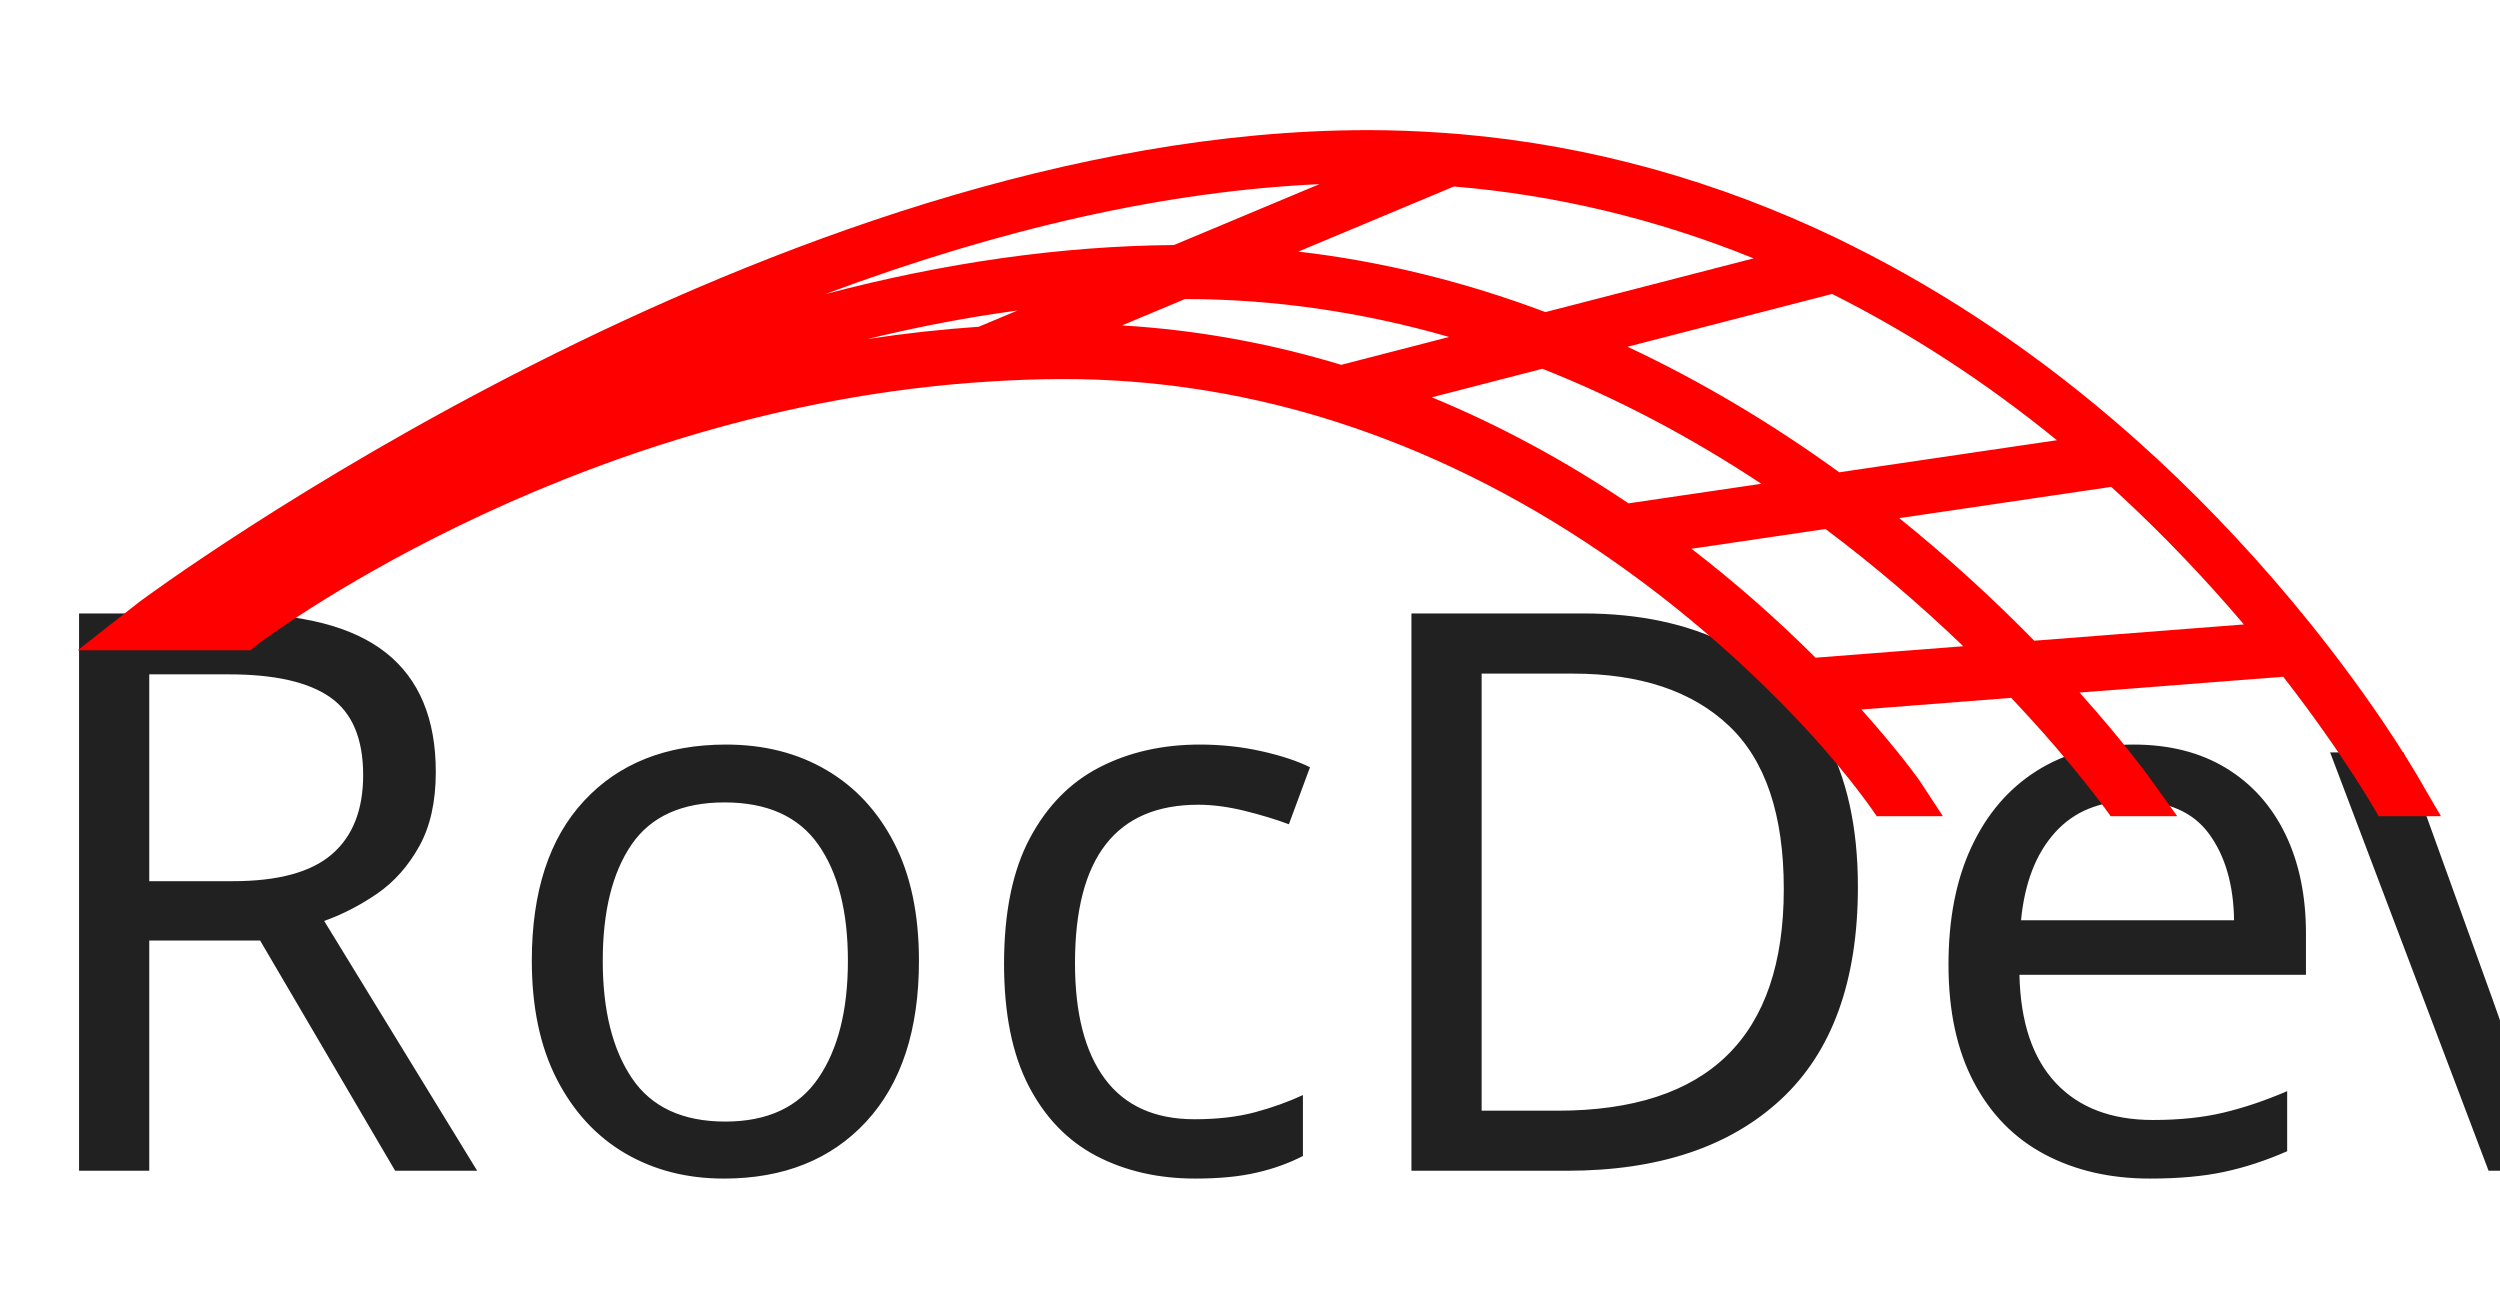
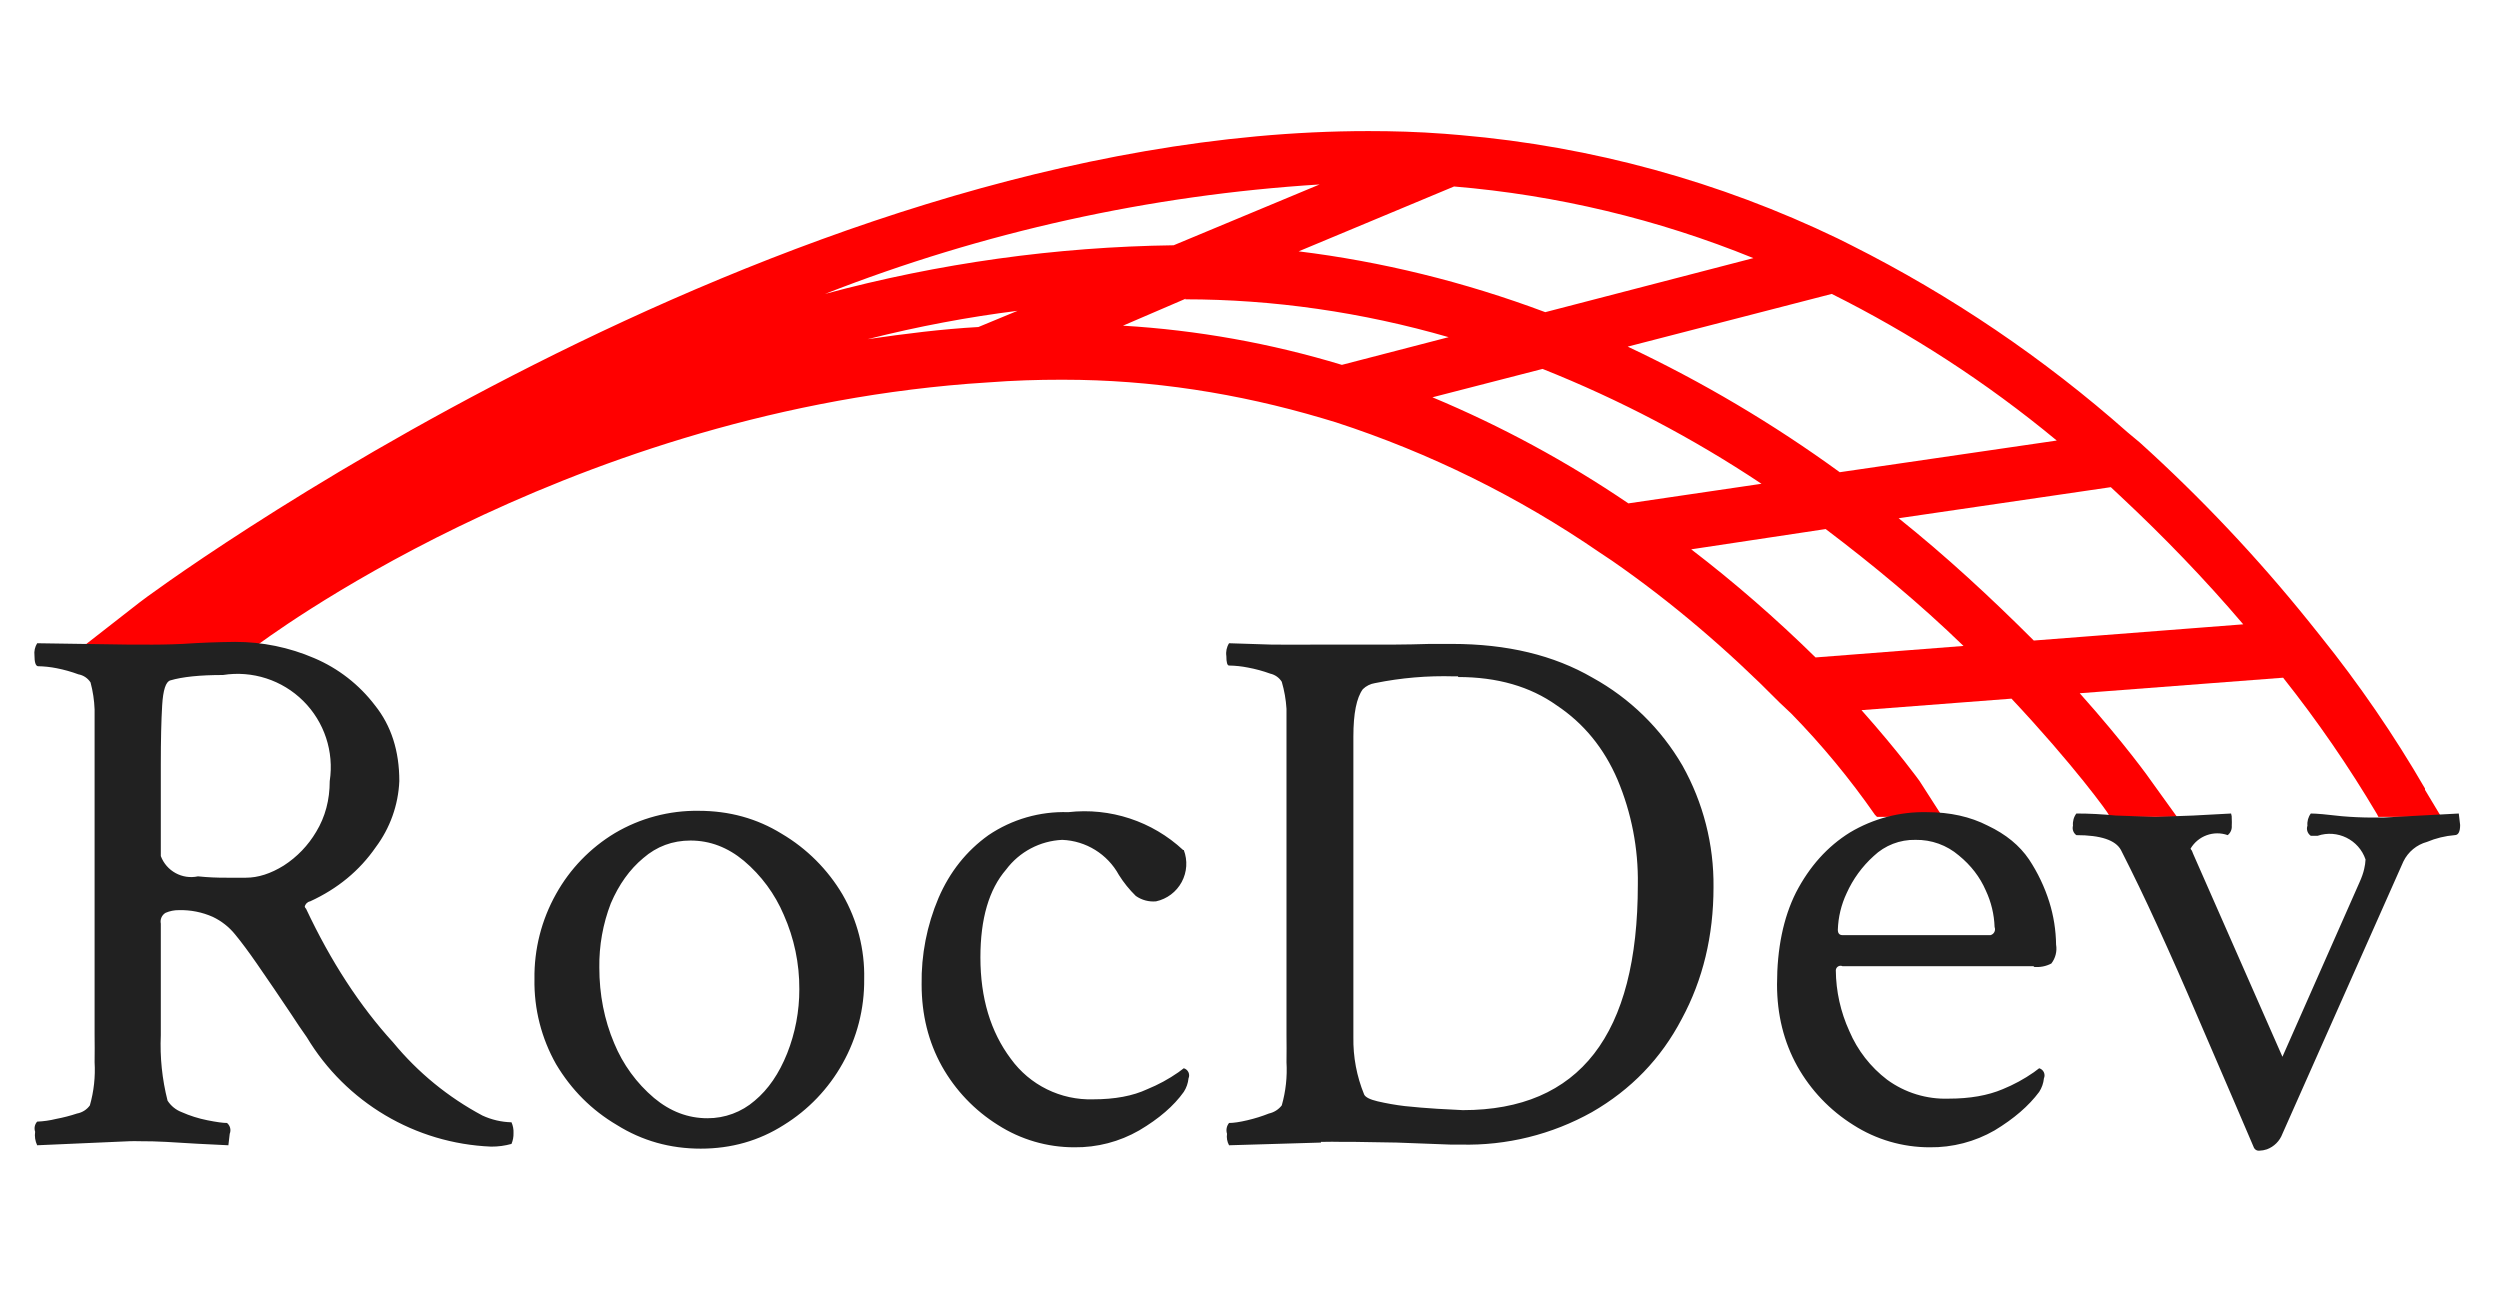
- <svg xmlns="http://www.w3.org/2000/svg" version="1.1" viewBox="0 0 370 192" width="100%" aria-label="RocDev" role="img" fill="none">
-   <g>
-     <text transform="matrix(1 0 0 1 0.4971 173.2734)" fill="#212121" font-family="Crimson Text" font-size="115.519">
-       RocDev
-     </text>
-     <path fill="rgb(255,0,0)" opacity="1" d="       M358.879,116.729       c-0.555,-1.005,-5.689,-10.17,-15.527,-22.656       l-1.512,-1.901       c-6.938,-8.612,-14.494,-16.738,-22.463,-24.148       c-0.877,-0.817,-1.789,-1.643,-2.717,-2.475       l-1.713,-1.522       c-12.785,-11.229,-26.557,-20.551,-40.939,-27.705       l-2.025,-1       c-17.848,-8.591,-36.604,-13.792,-55.754,-15.46       l-2.477,-0.19       c-3.916,-0.278,-7.598,-0.414,-11.254,-0.414       c-87.794,0,-180.94,69.118,-181.884,69.827       l-9.113,7.153       h25.579       l0.862,-0.728       c0.439,-0.34,44.6,-33.994,105.334,-38.824       l2.92,-0.204       c3.86,-0.247,7.379,-0.371,10.76,-0.384       l0.482,-0.001       c12.893,0,25.771,1.916,38.268,5.693       l2.056,0.644       c13.434,4.29,26.576,10.766,39.057,19.244       l1.734,1.196       c8.804,6.141,17.174,13.196,24.872,20.967       l1.642,1.68       c7.396,7.658,11.643,13.742,12.453,14.932       l0.238,0.345       h9.787       l-3.443,-5.251       c-0.027,-0.042,-2.994,-4.267,-8.617,-10.542       l22.172,-1.721       c9.285,9.808,14.426,17.098,14.477,17.169       l0.24,0.345       h9.855       l-3.588,-4.998       c-0.422,-0.597,-4.152,-5.805,-10.867,-13.302       l30.145,-2.341       c9.125,11.742,13.834,20.14,13.877,20.22       l0.229,0.421       h9.236       L358.879,116.729       z       M332.096,92.416       l-31.029,2.409       c-6.326,-6.456,-13.041,-12.552,-19.982,-18.142       l31.373,-4.625       c0.557,0.504,1.105,1.008,1.646,1.511       C320.346,79.365,326.395,85.7,332.096,92.416       z       M175.383,44.256       c13.055,0.009,26.189,1.897,39.086,5.615       l-15.97,4.124       c-10.593,-3.22,-21.49,-5.178,-32.448,-5.834       L175.383,44.256       z       M195.268,27.257       l-21.521,9.007       c-16.628,0.143,-33.938,2.586,-51.652,7.279       C148.33,33.731,172.858,28.269,195.268,27.257       z       M228.718,46.191       c-11.99,-4.519,-24.275,-7.526,-36.566,-8.955       l23.019,-9.634       c15.123,1.249,30.031,4.824,44.361,10.635       L228.718,46.191       z       M228.271,54.577       c10.979,4.331,21.869,10.053,32.402,17.023       l-19.658,2.896       c-9.373,-6.314,-19.15,-11.587,-29.109,-15.695       L228.271,54.577       z       M272.211,69.899       c-10.13,-7.336,-20.662,-13.577,-31.339,-18.578       l30.272,-7.817       c11.543,5.775,22.729,13.052,33.277,21.647       L272.211,69.899       z       M270.17,78.292       c7.031,5.265,13.881,11.094,20.393,17.349       l-21.863,1.698       c-5.781,-5.767,-11.947,-11.183,-18.363,-16.122       L270.17,78.292       z       M150.596,45.955       l-5.748,2.405       c-5.452,0.372,-10.945,0.979,-16.445,1.814       C135.892,48.348,143.306,46.938,150.596,45.955       z       " />
-   </g>
+ <svg xmlns="http://www.w3.org/2000/svg" fill="none" aria-label="RocDev" viewBox="0 0 370 192">
+   <path fill="red" d="M358.9 116.7a181 181 0 0 0-15.5-22.6l-1.6-2a230.7 230.7 0 0 0-25.1-26.6l-1.8-1.5A191.5 191.5 0 0 0 274 36.3l-2-1A160.3 160.3 0 0 0 216.2 20l-2.4-.2c-4-.3-7.6-.4-11.3-.4-87.8 0-181 69-181.9 69.8l-9.1 7.1h25.6l.8-.7c.5-.3 44.6-34 105.4-38.8l2.9-.2c3.9-.3 7.4-.4 10.8-.4h.4c13 0 25.8 2 38.3 5.7l2 .6a152 152 0 0 1 39.1 19.3l1.8 1.2c8.8 6.1 17.1 13.2 24.8 21l1.7 1.6a117 117 0 0 1 12.4 15l.3.3h9.7l-3.4-5.3s-3-4.2-8.6-10.5l22.2-1.7c9.2 9.8 14.4 17 14.4 17.2l.3.3h9.8l-3.6-5c-.4-.6-4.1-5.8-10.8-13.3l30.1-2.3a179.8 179.8 0 0 1 13.9 20.2l.2.4h9.3l-2.4-4zM332 92.4l-31 2.4c-6.4-6.4-13-12.5-20-18.1l31.4-4.6 1.6 1.5c6.2 5.8 12.3 12.1 18 18.8zM175.4 44.3c13 0 26.2 1.9 39 5.6L198.6 54a140.5 140.5 0 0 0-32.4-5.8l9.3-4zm19.9-17-21.6 9a209 209 0 0 0-51.6 7.2 242.1 242.1 0 0 1 73.2-16.2zm33.4 18.9c-12-4.5-24.3-7.5-36.5-9l23-9.6a151 151 0 0 1 44.3 10.6l-30.8 8zm-.4 8.4a176 176 0 0 1 32.4 17L241 74.5a164.6 164.6 0 0 0-29-15.7l16.3-4.2zm44 15.3a193.8 193.8 0 0 0-31.4-18.6l30.2-7.8c11.6 5.8 22.8 13 33.3 21.7l-32.2 4.7zm-2.1 8.4c7 5.3 13.9 11 20.4 17.3l-21.9 1.7c-5.8-5.7-12-11.1-18.4-16l19.9-3zM150.6 46l-5.8 2.4c-5.4.3-10.9 1-16.4 1.8 7.5-1.9 15-3.3 22.2-4.2z" />
+   <path fill="#212121" fill-rule="evenodd" d="M23.8 136.7v16.5a33.4 33.4 0 0 0 1 9.7 4.3 4.3 0 0 0 2.1 1.7q1.8.8 3.8 1.2 2 .4 2.9.4a1.4 1.4 0 0 1 .4 1.6l-.2 1.7a447 447 0 0 1-9.2-.5 67.5 67.5 0 0 0-4-.1 20.6 20.6 0 0 0-1.4 0l-13.7.6a3.5 3.5 0 0 1-.3-2 1.5 1.5 0 0 1 .3-1.5 14 14 0 0 0 2.8-.4q1.6-.3 3.1-.8a3 3 0 0 0 1.9-1.2 19.2 19.2 0 0 0 .7-6.4 156.1 156.1 0 0 0 0-4.1V105a18 18 0 0 0-.6-4 2.7 2.7 0 0 0-1.8-1.2 20.7 20.7 0 0 0-3.2-.9 15.4 15.4 0 0 0-2.8-.3q-.5-.1-.5-1.6a2.8 2.8 0 0 1 .4-1.8l13.5.2a57.6 57.6 0 0 0 2 0 102 102 0 0 0 6-.1 136.5 136.5 0 0 1 7.8-.3 29.5 29.5 0 0 1 11.7 2.4 22.2 22.2 0 0 1 9 7q3.6 4.5 3.6 11.2a17.6 17.6 0 0 1-3.5 9.8q-3.6 5.2-9.7 8a1 1 0 0 0-.8.8.7.7 0 0 0 .2.3q5.5 11.7 12.9 19.8a43.8 43.8 0 0 0 13.2 10.8 10.9 10.9 0 0 0 4.3 1 3.5 3.5 0 0 1 .3 1.6 3.8 3.8 0 0 1-.3 1.6 11 11 0 0 1-3 .4 33.4 33.4 0 0 1-27.3-16.2 91.4 91.4 0 0 1-2.3-3.4 525.9 525.9 0 0 0-5.1-7.5q-1.8-2.6-3.2-4.3a9.5 9.5 0 0 0-3.3-2.6 11.6 11.6 0 0 0-5-1 4.8 4.8 0 0 0-2 .4 1.5 1.5 0 0 0-.7 1.6Zm9.8-6.8h2.8q2.7 0 5.6-1.8a15 15 0 0 0 4.8-5q2-3.3 2-7.5A13.8 13.8 0 0 0 33 99.9q-5.1 0-7.8.8-1 .3-1.2 3.7-.2 3.4-.2 8.7v13.6a4.8 4.8 0 0 0 5.5 3 39.2 39.2 0 0 0 4.3.2Zm70.1 40.1q-6.8 0-12.4-3.5-5.6-3.3-9-9a24.7 24.7 0 0 1-3.2-12.6 25 25 0 0 1 3.2-12.6 24.3 24.3 0 0 1 8.7-9 23.7 23.7 0 0 1 12.4-3.3q6.8 0 12.3 3.4a25.5 25.5 0 0 1 9 9 24 24 0 0 1 3.2 12.5 25 25 0 0 1-3.2 12.5 25 25 0 0 1-8.7 9.1q-5.5 3.5-12.3 3.5Zm1-4.5a10.6 10.6 0 0 0 7-2.6q3-2.5 4.8-7a25.6 25.6 0 0 0 1.8-9.5 26.7 26.7 0 0 0-2.3-11 21.4 21.4 0 0 0-5.9-8q-3.6-3-7.9-3-4 0-7 2.6-3 2.5-4.8 6.7a25.4 25.4 0 0 0-1.7 9.5q0 6 2.2 11.2a21.2 21.2 0 0 0 5.9 8.1q3.6 3 7.9 3Zm69.7-6.8.8-.6a1.1 1.1 0 0 1 .7 1.5 4.5 4.5 0 0 1-.7 2q-2.2 3.1-6.6 5.7a18.8 18.8 0 0 1-9.6 2.5 20.9 20.9 0 0 1-11.3-3.3 24.2 24.2 0 0 1-8.3-8.7q-3-5.4-3-12.1a31.5 31.5 0 0 1 2.5-12.8q2.5-5.8 7.4-9.3a19.9 19.9 0 0 1 11.8-3.4 21.4 21.4 0 0 1 17 5.6 11.6 11.6 0 0 1 .1 0 5.7 5.7 0 0 1-4.1 7.6 4.5 4.5 0 0 1-3-.8 16.8 16.8 0 0 1-2.5-3.1 10 10 0 0 0-8.4-5.2 11 11 0 0 0-8.3 4.4q-3.8 4.4-3.8 13 0 9 4.5 15a14.5 14.5 0 0 0 12.2 6q4.8 0 8-1.5a23.6 23.6 0 0 0 4.6-2.5Zm21.1 10.4-13.6.4a2.7 2.7 0 0 1-.3-1.7 1.7 1.7 0 0 1 .3-1.6q1 0 2.7-.4 1.7-.4 3.2-1a3.3 3.3 0 0 0 1.9-1.2 19.2 19.2 0 0 0 .7-6.4 156.1 156.1 0 0 0 0-4.1v-48.2a18 18 0 0 0-.7-4 2.7 2.7 0 0 0-1.7-1.2 20.7 20.7 0 0 0-3.3-.9 15.4 15.4 0 0 0-2.8-.3q-.4 0-.4-1.4a2.8 2.8 0 0 1 .4-1.9l6.3.2a422.4 422.4 0 0 0 7.1 0h11a211.9 211.9 0 0 0 5.3-.1 133.7 133.7 0 0 1 3.3 0q12.2 0 20.8 5a34.8 34.8 0 0 1 13.3 13 36 36 0 0 1 4.6 18q0 10.8-4.7 19.5-4.6 8.8-13.3 13.8a37.8 37.8 0 0 1-19.4 4.8 54.1 54.1 0 0 1-1.5 0l-8-.3-6.1-.1a90.6 90.6 0 0 0-1.8 0 65.2 65.2 0 0 0-3.3 0Zm20.3-69h-.6a51.2 51.2 0 0 0-11.7 1 3.3 3.3 0 0 0-1.8.9q-1.4 1.9-1.4 7v44.5a21.4 21.4 0 0 0 1.6 8.5q.3.6 2 1a37.4 37.4 0 0 0 4 .7 107.9 107.9 0 0 0 4.8.4l3.8.2q25.9 0 25.9-33.4a38.4 38.4 0 0 0-3-15.5q-3-7-9-11-5.9-4.2-14.6-4.2ZM301 143h-28.3a.7.7 0 0 0-1 .6 22.1 22.1 0 0 0 2 9 17.8 17.8 0 0 0 5.6 7.2 14.6 14.6 0 0 0 9.1 2.8q4.7 0 8-1.4a23.6 23.6 0 0 0 4.6-2.5l.8-.6a1.1 1.1 0 0 1 .7 1.5 4.5 4.5 0 0 1-.7 2q-2.3 3.1-6.6 5.7a18.8 18.8 0 0 1-9.6 2.5 20.9 20.9 0 0 1-11.3-3.3 24.2 24.2 0 0 1-8.3-8.7q-3-5.4-3-12.1 0-8 2.8-13.6 3-5.8 8-8.9a21.3 21.3 0 0 1 11.4-3q5.1 0 9 2 4 1.9 6.1 5a25 25 0 0 1 3 6.3 22.1 22.1 0 0 1 1 6.3 3.6 3.6 0 0 1-.7 2.8 4.6 4.6 0 0 1-2.6.5Zm-28.3-4.6h21.9a.9.9 0 0 0 .6-1.2 13.8 13.8 0 0 0-1.3-5.4q-1.3-3-4-5.2a9.6 9.6 0 0 0-6.4-2.3 8.7 8.7 0 0 0-6.2 2.4 16.5 16.5 0 0 0-4 5.5 13.7 13.7 0 0 0-1.3 5.4q0 .8.7.8Zm51.9-12 13.2 30 11.4-25.8q.5-1.1.7-2a7.4 7.4 0 0 0 .2-1.4 5.6 5.6 0 0 0-7.1-3.5 33 33 0 0 0-1 0 1.3 1.3 0 0 1-.5-1.5 2.6 2.6 0 0 1 .5-1.8q1.2 0 4.6.4a54 54 0 0 0 4.5.2 38.3 38.3 0 0 0 1.6 0l11.2-.6.2 1.7q0 1.5-.8 1.5a13.4 13.4 0 0 0-4.1 1 5.5 5.5 0 0 0-3.5 2.9l-17.9 40.3a3.9 3.9 0 0 1-2.3 2.3 3.8 3.8 0 0 1-1.1.2.8.8 0 0 1-.8-.4 1104.2 1104.2 0 0 0-3-7 6362.4 6362.4 0 0 0-5.3-12.3 562.2 562.2 0 0 0-6.1-13.8 286.3 286.3 0 0 0-5.3-11q-1.2-2.2-6.6-2.2a1.3 1.3 0 0 1-.5-1.4 2.6 2.6 0 0 1 .5-1.8q2.9 0 5.8.3l5.9.2 5.6-.2 5.6-.3a2 2 0 0 1 .1.8 8.8 8.8 0 0 1 0 1 1.6 1.6 0 0 1-.6 1.4 4.6 4.6 0 0 0-5.5 2 1.3 1.3 0 0 0 .2.3 6.7 6.7 0 0 0 .2.5Z" font-size="12" />
</svg>
